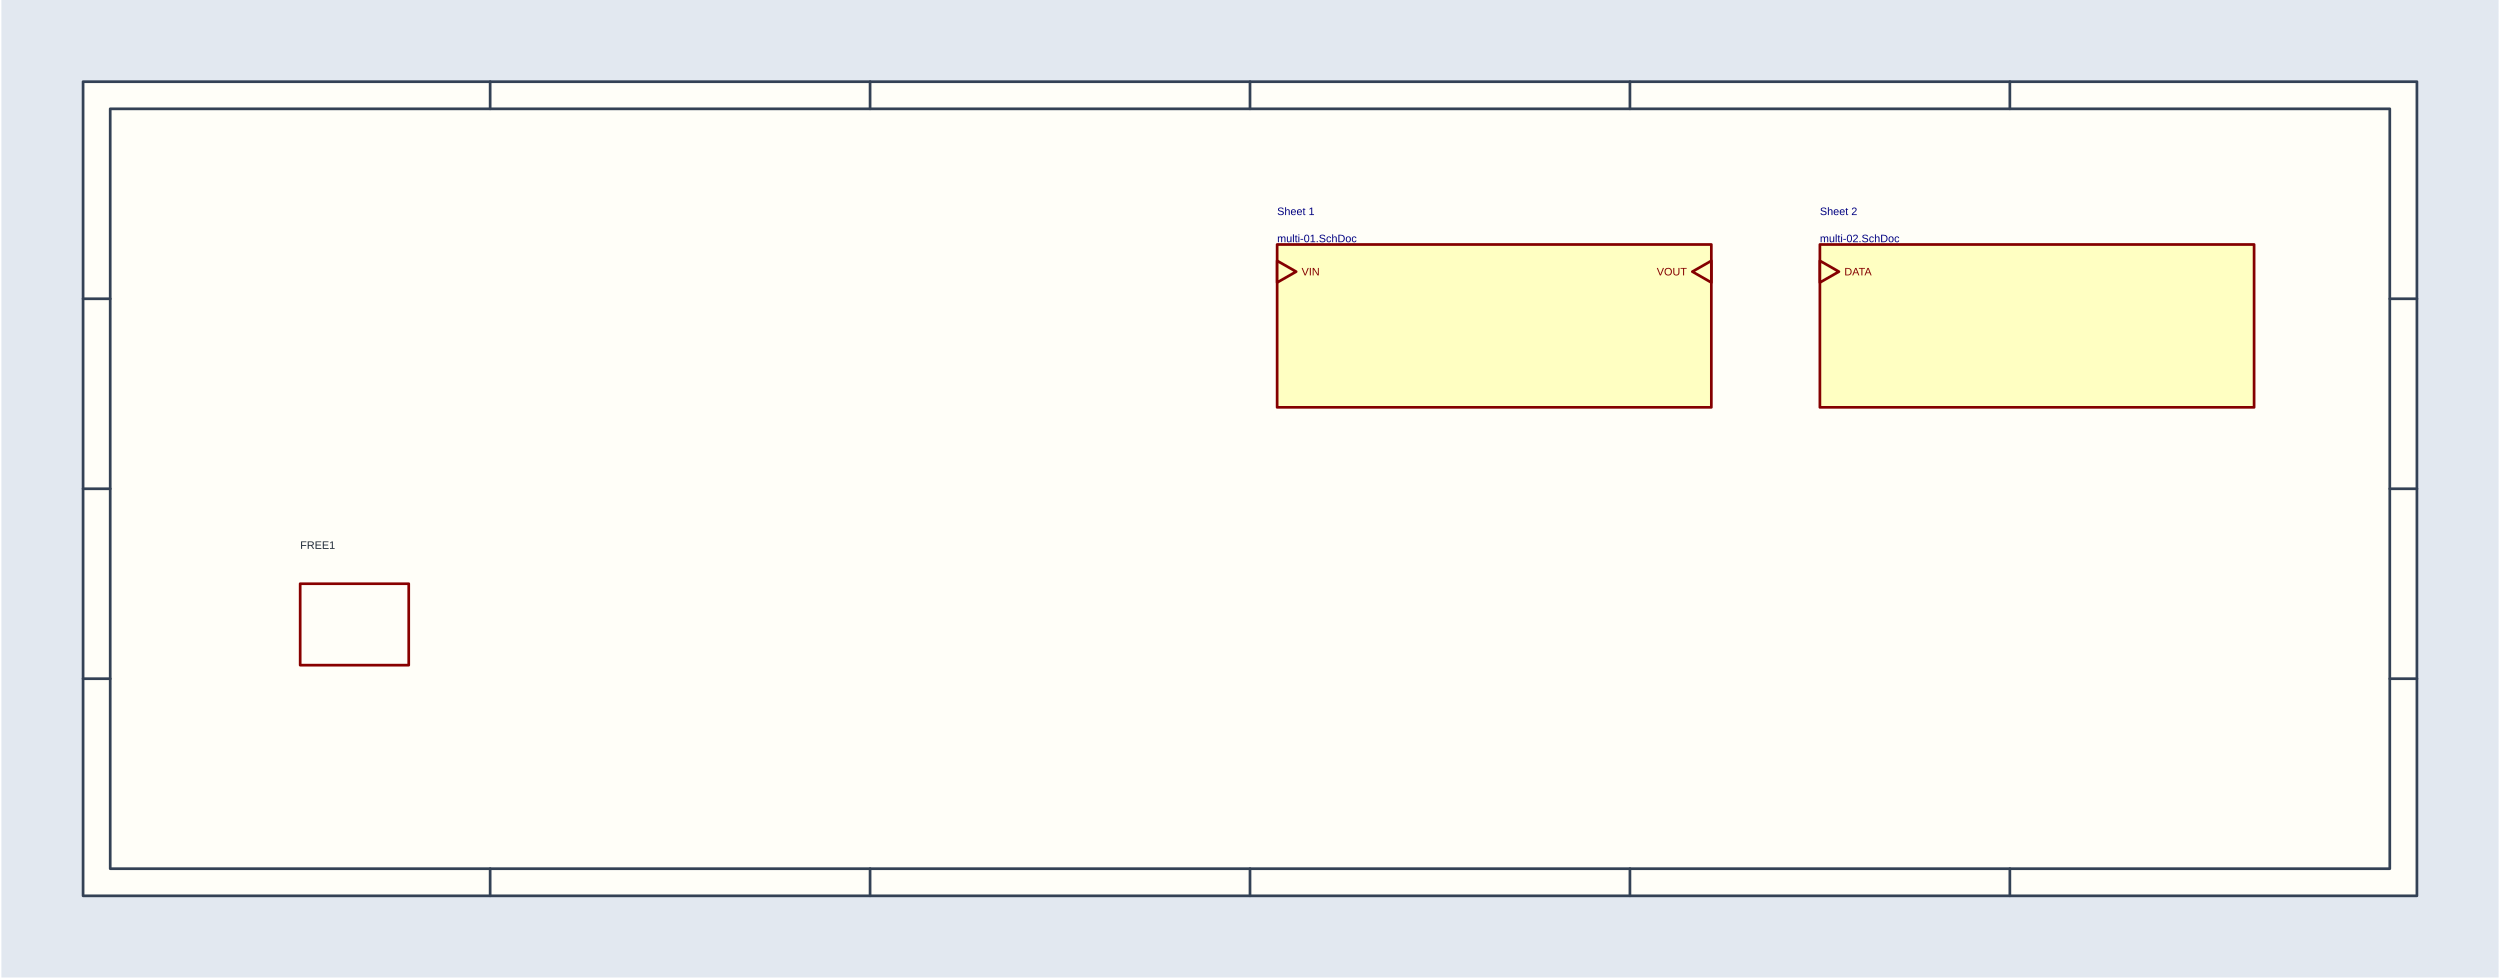
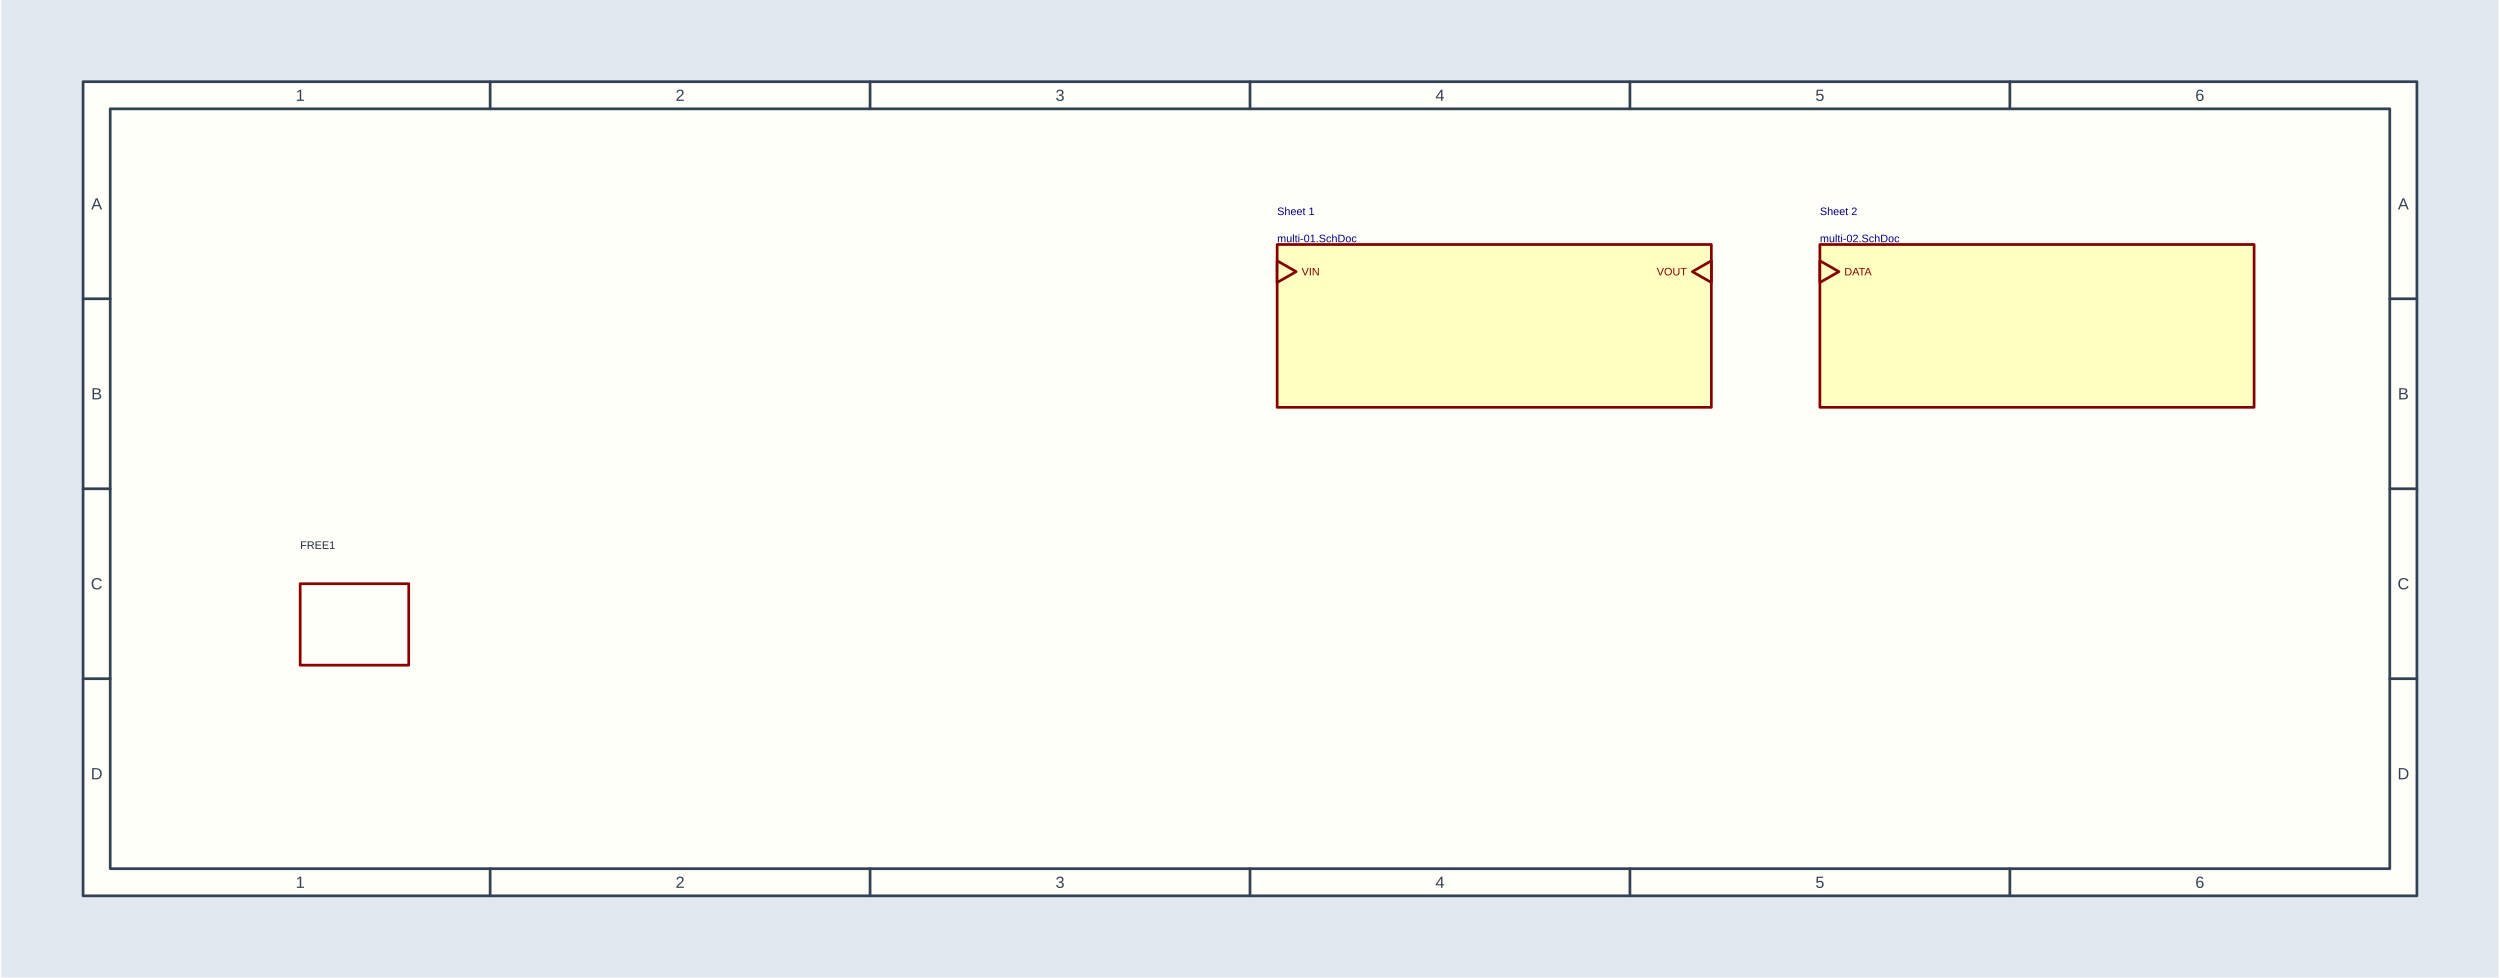
<svg xmlns="http://www.w3.org/2000/svg" width="1000" height="391" viewBox="0 0 920.2 360.2" role="img" aria-label="Altium schematic sheet" class="altium-sheet" data-renderer="altiumts">
  <rect width="100%" height="100%" fill="#e2e8f0" />
  <g stroke-linecap="round" stroke-linejoin="round">
    <defs>
      <clipPath id="altium-sheet-paper">
        <rect x="30.1" y="30.1" width="860" height="300" />
      </clipPath>
    </defs>
    <g data-record="SheetBorder" fill="#fffef8" stroke="#334155" stroke-width="1">
      <rect x="30.1" y="30.1" width="860" height="300" />
      <rect x="40.1" y="40.1" width="840" height="280" fill="none" />
      <path d="M 180.1 30.1 V 40.1 M 180.1 320.1 V 330.1" />
      <path d="M 320.1 30.1 V 40.1 M 320.1 320.1 V 330.1" />
      <path d="M 460.1 30.1 V 40.1 M 460.1 320.1 V 330.1" />
      <path d="M 600.1 30.1 V 40.1 M 600.1 320.1 V 330.1" />
      <path d="M 740.1 30.1 V 40.1 M 740.1 320.1 V 330.1" />
      <path d="M 30.1 110.1 H 40.1 M 880.1 110.1 H 890.1" />
      <path d="M 30.1 180.1 H 40.1 M 880.1 180.1 H 890.1" />
      <path d="M 30.1 250.1 H 40.1 M 880.1 250.1 H 890.1" />
+       <g fill="#334155" stroke="none">
+         <text x="110.1" y="35.1" text-anchor="middle" dominant-baseline="central" font-family="Arial" font-size="6">1</text>
+         <text x="110.1" y="325.1" text-anchor="middle" dominant-baseline="central" font-family="Arial" font-size="6">1</text>
+         <text x="250.1" y="35.1" text-anchor="middle" dominant-baseline="central" font-family="Arial" font-size="6">2</text>
+         <text x="250.1" y="325.1" text-anchor="middle" dominant-baseline="central" font-family="Arial" font-size="6">2</text>
+         <text x="390.1" y="35.1" text-anchor="middle" dominant-baseline="central" font-family="Arial" font-size="6">3</text>
+         <text x="390.1" y="325.1" text-anchor="middle" dominant-baseline="central" font-family="Arial" font-size="6">3</text>
+         <text x="530.1" y="35.1" text-anchor="middle" dominant-baseline="central" font-family="Arial" font-size="6">4</text>
+         <text x="530.1" y="325.1" text-anchor="middle" dominant-baseline="central" font-family="Arial" font-size="6">4</text>
+         <text x="670.1" y="35.1" text-anchor="middle" dominant-baseline="central" font-family="Arial" font-size="6">5</text>
+         <text x="670.1" y="325.1" text-anchor="middle" dominant-baseline="central" font-family="Arial" font-size="6">5</text>
+         <text x="810.1" y="35.1" text-anchor="middle" dominant-baseline="central" font-family="Arial" font-size="6">6</text>
+         <text x="810.1" y="325.1" text-anchor="middle" dominant-baseline="central" font-family="Arial" font-size="6">6</text>
+         <text x="35.1" y="75.1" text-anchor="middle" dominant-baseline="central" font-family="Arial" font-size="6">A</text>
+         <text x="885.1" y="75.1" text-anchor="middle" dominant-baseline="central" font-family="Arial" font-size="6">A</text>
+         <text x="35.1" y="145.1" text-anchor="middle" dominant-baseline="central" font-family="Arial" font-size="6">B</text>
+         <text x="885.1" y="145.1" text-anchor="middle" dominant-baseline="central" font-family="Arial" font-size="6">B</text>
+         <text x="35.1" y="215.1" text-anchor="middle" dominant-baseline="central" font-family="Arial" font-size="6">C</text>
+         <text x="885.1" y="215.1" text-anchor="middle" dominant-baseline="central" font-family="Arial" font-size="6">C</text>
+         <text x="35.1" y="285.1" text-anchor="middle" dominant-baseline="central" font-family="Arial" font-size="6">D</text>
+         <text x="885.1" y="285.1" text-anchor="middle" dominant-baseline="central" font-family="Arial" font-size="6">D</text>
+       </g>
    </g>
    <g data-sheet-content="true" clip-path="url(#altium-sheet-paper)">
      <rect data-record="15" x="470.1" y="90.1" width="160" height="60" fill="#ffffc2" stroke="#840000" stroke-width="1" />
      <text data-record="32" x="0" y="0" fill="#000080" font-family="Arial" font-size="4" font-style="normal" font-weight="normal" text-decoration="none" text-anchor="start" dominant-baseline="text-after-edge" transform="translate(470.1 80.1) rotate(0)">Sheet 1</text>
      <text data-record="33" x="0" y="0" fill="#000080" font-family="Arial" font-size="4" font-style="normal" font-weight="normal" text-decoration="none" text-anchor="start" dominant-baseline="text-after-edge" transform="translate(470.1 90.1) rotate(0)">multi-01.SchDoc</text>
      <g data-record="16">
        <polygon points="470.1,96.1 477.1,100.1 470.1,104.1" fill="#ffffc2" stroke="#840000" stroke-width="1" />
        <text x="479.1" y="100.1" text-anchor="start" dominant-baseline="central" fill="#840000" font-family="Arial" font-size="4" font-style="normal" font-weight="normal" text-decoration="none">VIN</text>
      </g>
      <g data-record="16">
        <polygon points="630.1,96.1 623.1,100.1 630.1,104.1" fill="#ffffc2" stroke="#840000" stroke-width="1" />
        <text x="621.1" y="100.1" text-anchor="end" dominant-baseline="central" fill="#840000" font-family="Arial" font-size="4" font-style="normal" font-weight="normal" text-decoration="none">VOUT</text>
      </g>
      <rect data-record="15" x="670.1" y="90.1" width="160" height="60" fill="#ffffc2" stroke="#840000" stroke-width="1" />
      <text data-record="32" x="0" y="0" fill="#000080" font-family="Arial" font-size="4" font-style="normal" font-weight="normal" text-decoration="none" text-anchor="start" dominant-baseline="text-after-edge" transform="translate(670.1 80.1) rotate(0)">Sheet 2</text>
      <text data-record="33" x="0" y="0" fill="#000080" font-family="Arial" font-size="4" font-style="normal" font-weight="normal" text-decoration="none" text-anchor="start" dominant-baseline="text-after-edge" transform="translate(670.1 90.1) rotate(0)">multi-02.SchDoc</text>
      <g data-record="16">
        <polygon points="670.1,96.1 677.1,100.1 670.1,104.1" fill="#ffffc2" stroke="#840000" stroke-width="1" />
        <text x="679.1" y="100.1" text-anchor="start" dominant-baseline="central" fill="#840000" font-family="Arial" font-size="4" font-style="normal" font-weight="normal" text-decoration="none">DATA</text>
      </g>
      <rect data-record="14" x="110.1" y="215.1" width="40" height="30" rx="0" fill="none" stroke="#880000" stroke-width="1" />
      <text data-record="34" x="0" y="0" fill="#1f2937" font-family="Arial" font-size="4" font-style="normal" font-weight="normal" text-decoration="none" text-anchor="start" dominant-baseline="text-after-edge" transform="translate(110.1 203.1) rotate(0)">FREE1</text>
    </g>
  </g>
</svg>
